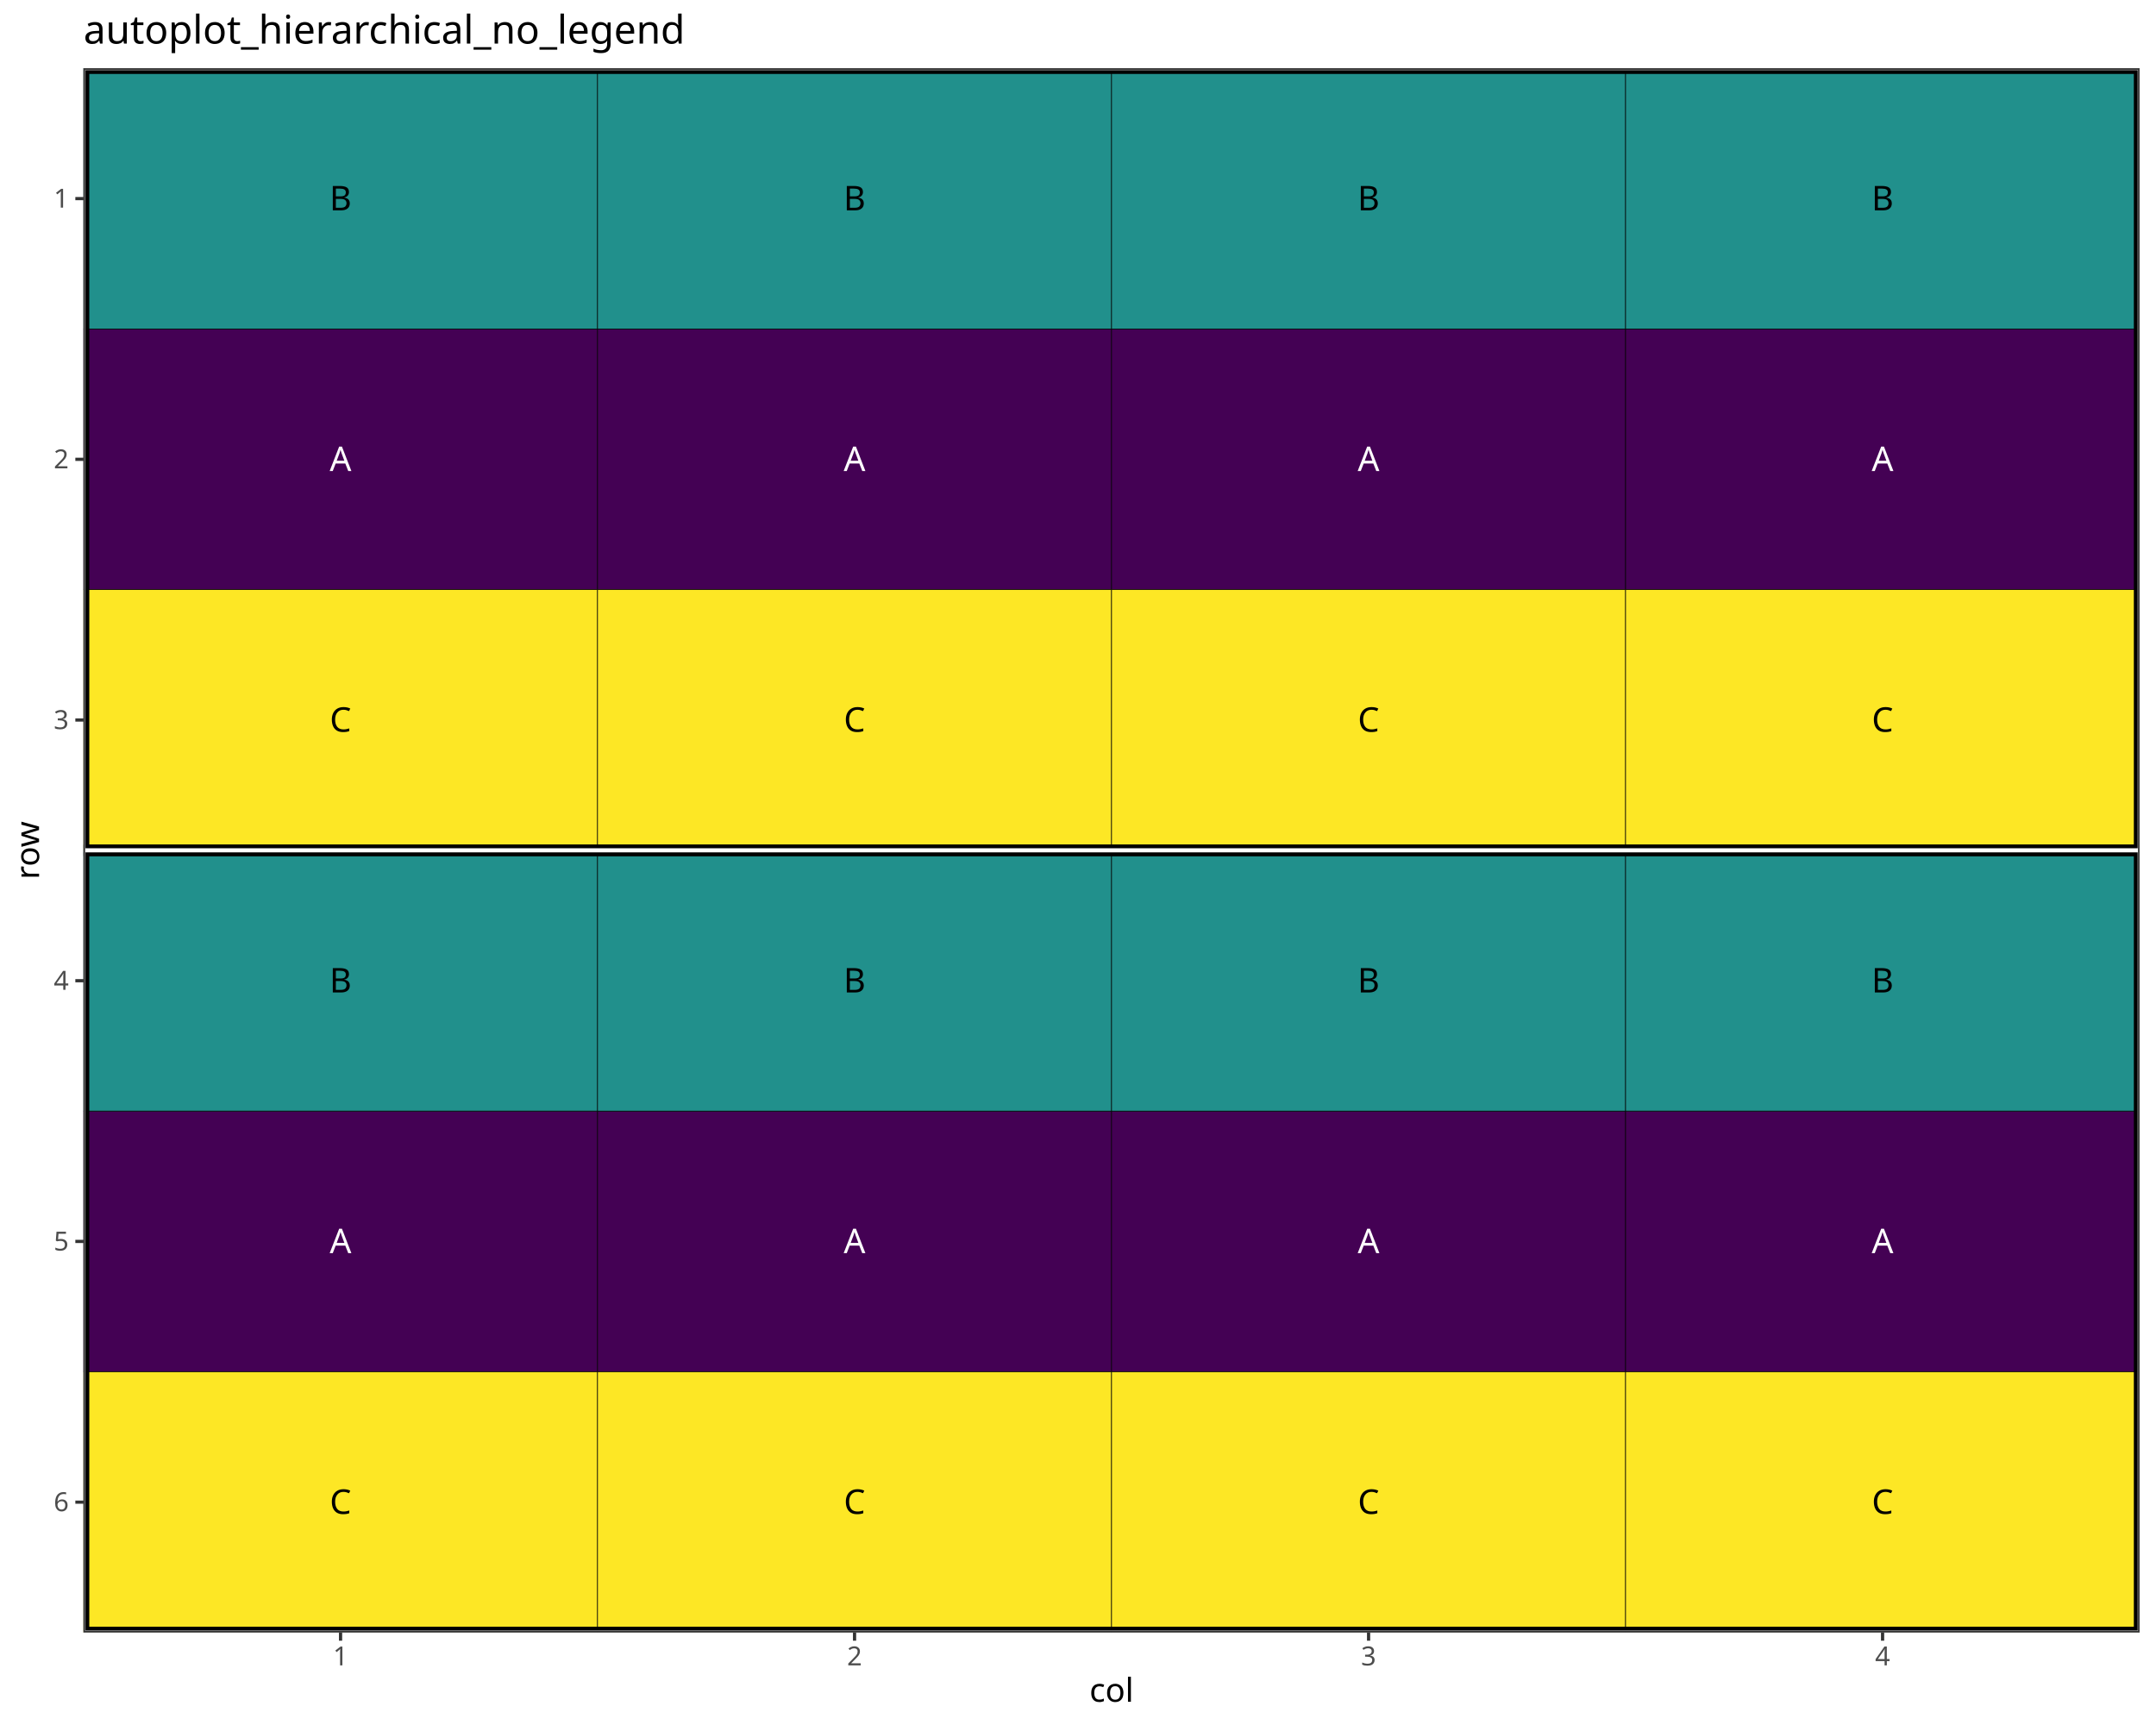
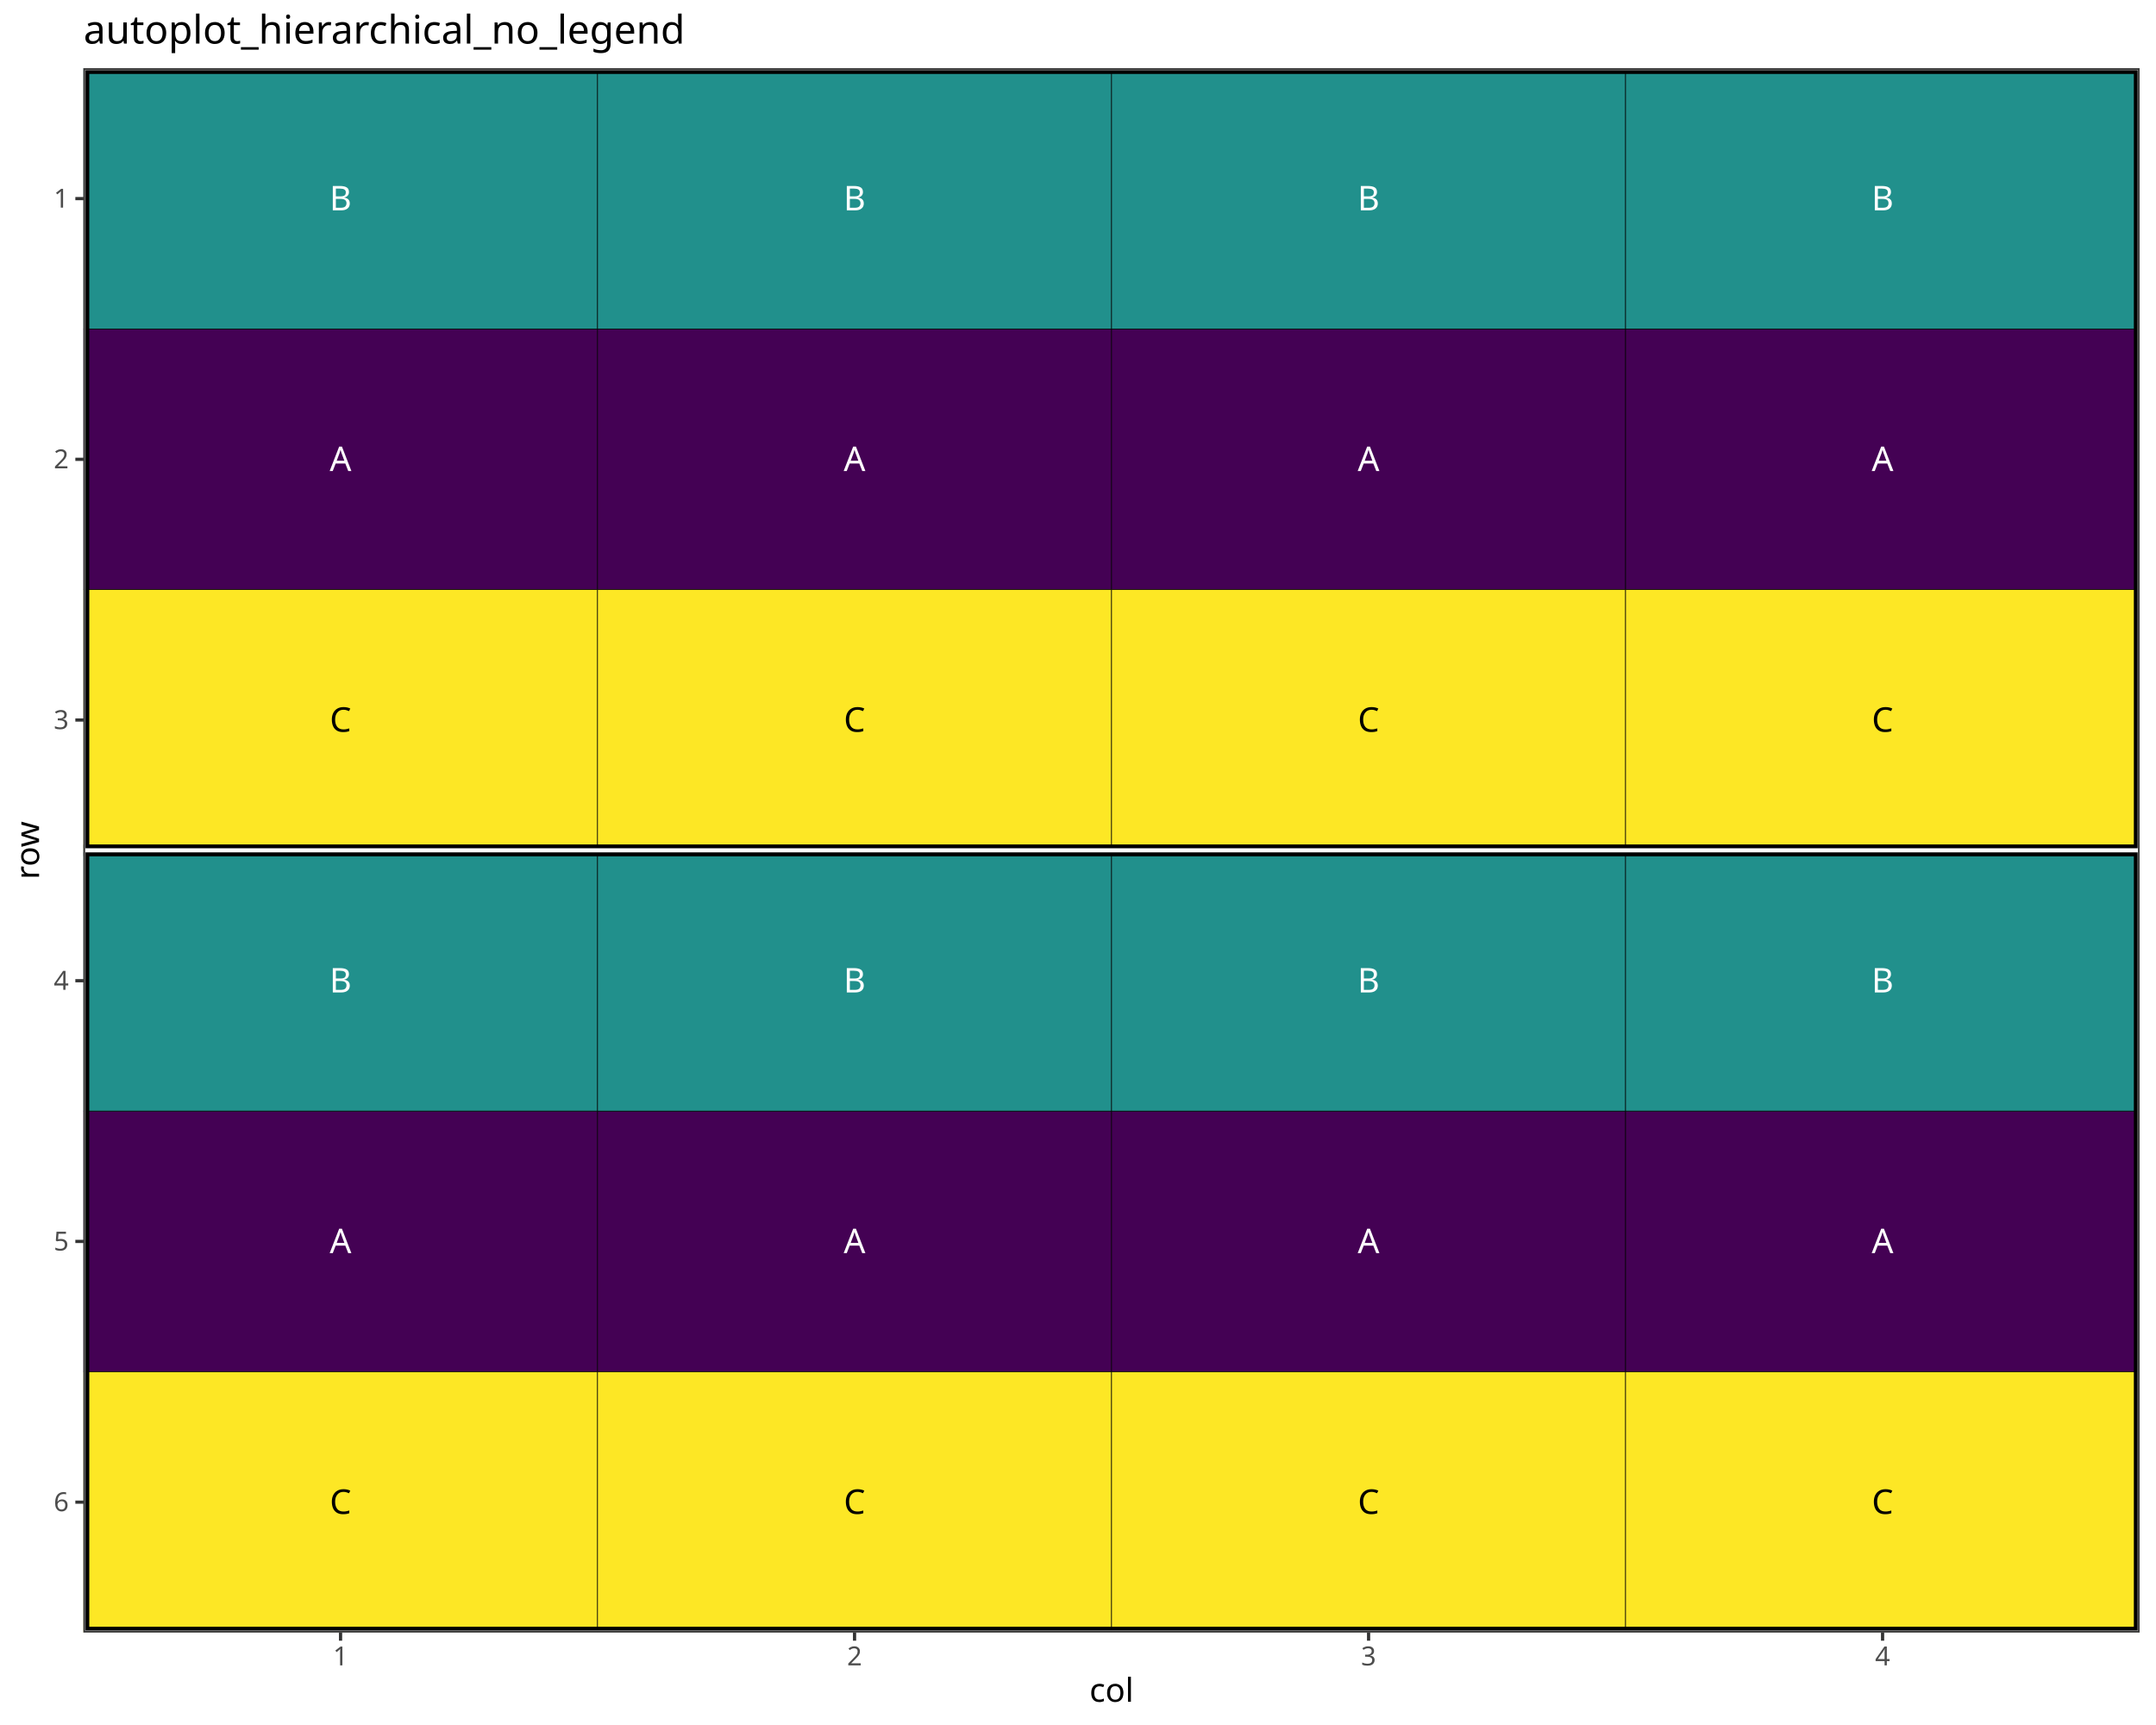
<svg xmlns="http://www.w3.org/2000/svg" class="svglite" data-engine-version="2.0" width="720.00pt" height="576.00pt" viewBox="0 0 720.00 576.00">
  <defs>
    <style type="text/css">
    .svglite line, .svglite polyline, .svglite polygon, .svglite path, .svglite rect, .svglite circle {
      fill: none;
      stroke: #000000;
      stroke-linecap: round;
      stroke-linejoin: round;
      stroke-miterlimit: 10.00;
    }
  </style>
  </defs>
  <rect width="100%" height="100%" style="stroke: none; fill: #FFFFFF;" />
  <defs>
    <clipPath id="cpMC4wMHw3MjAuMDB8MC4wMHw1NzYuMDA=">
      <rect x="0.00" y="0.00" width="720.00" height="576.00" />
    </clipPath>
  </defs>
  <g clip-path="url(#cpMC4wMHw3MjAuMDB8MC4wMHw1NzYuMDA=)">
    <rect x="0.00" y="0.00" width="720.00" height="576.00" style="stroke-width: 1.07; stroke: #FFFFFF; fill: #FFFFFF;" />
  </g>
  <defs>
    <clipPath id="cpMjcuOTB8NzE0LjUyfDIyLjc4fDU0NS4xMQ==">
      <rect x="27.90" y="22.78" width="686.62" height="522.33" />
    </clipPath>
  </defs>
  <g clip-path="url(#cpMjcuOTB8NzE0LjUyfDIyLjc4fDU0NS4xMQ==)">
    <rect x="27.90" y="22.78" width="686.62" height="522.33" style="stroke-width: 1.07; stroke: none; fill: #FFFFFF;" />
    <polyline points="27.90,22.78 714.52,22.78 " style="stroke-width: 0.53; stroke: #EBEBEB; stroke-linecap: butt;" />
    <polyline points="27.90,109.84 714.52,109.84 " style="stroke-width: 0.53; stroke: #EBEBEB; stroke-linecap: butt;" />
    <polyline points="27.90,196.89 714.52,196.89 " style="stroke-width: 0.53; stroke: #EBEBEB; stroke-linecap: butt;" />
    <polyline points="27.90,283.95 714.52,283.95 " style="stroke-width: 0.53; stroke: #EBEBEB; stroke-linecap: butt;" />
    <polyline points="27.90,371.00 714.52,371.00 " style="stroke-width: 0.53; stroke: #EBEBEB; stroke-linecap: butt;" />
    <polyline points="27.90,458.06 714.52,458.06 " style="stroke-width: 0.53; stroke: #EBEBEB; stroke-linecap: butt;" />
    <polyline points="27.90,545.11 714.52,545.11 " style="stroke-width: 0.53; stroke: #EBEBEB; stroke-linecap: butt;" />
    <polyline points="27.90,545.11 27.90,22.78 " style="stroke-width: 0.53; stroke: #EBEBEB; stroke-linecap: butt;" />
    <polyline points="199.55,545.11 199.55,22.78 " style="stroke-width: 0.53; stroke: #EBEBEB; stroke-linecap: butt;" />
    <polyline points="371.21,545.11 371.21,22.78 " style="stroke-width: 0.53; stroke: #EBEBEB; stroke-linecap: butt;" />
    <polyline points="542.87,545.11 542.87,22.78 " style="stroke-width: 0.53; stroke: #EBEBEB; stroke-linecap: butt;" />
    <polyline points="714.52,545.11 714.52,22.78 " style="stroke-width: 0.53; stroke: #EBEBEB; stroke-linecap: butt;" />
    <polyline points="27.90,66.31 714.52,66.31 " style="stroke-width: 1.07; stroke: #EBEBEB; stroke-linecap: butt;" />
    <polyline points="27.90,153.37 714.52,153.37 " style="stroke-width: 1.07; stroke: #EBEBEB; stroke-linecap: butt;" />
    <polyline points="27.90,240.42 714.52,240.42 " style="stroke-width: 1.07; stroke: #EBEBEB; stroke-linecap: butt;" />
    <polyline points="27.90,327.48 714.52,327.48 " style="stroke-width: 1.07; stroke: #EBEBEB; stroke-linecap: butt;" />
    <polyline points="27.90,414.53 714.52,414.53 " style="stroke-width: 1.07; stroke: #EBEBEB; stroke-linecap: butt;" />
    <polyline points="27.90,501.59 714.52,501.59 " style="stroke-width: 1.07; stroke: #EBEBEB; stroke-linecap: butt;" />
    <polyline points="113.73,545.11 113.73,22.78 " style="stroke-width: 1.07; stroke: #EBEBEB; stroke-linecap: butt;" />
    <polyline points="285.38,545.11 285.38,22.78 " style="stroke-width: 1.07; stroke: #EBEBEB; stroke-linecap: butt;" />
    <polyline points="457.04,545.11 457.04,22.78 " style="stroke-width: 1.07; stroke: #EBEBEB; stroke-linecap: butt;" />
    <polyline points="628.69,545.11 628.69,22.78 " style="stroke-width: 1.07; stroke: #EBEBEB; stroke-linecap: butt;" />
    <rect x="27.90" y="109.84" width="171.66" height="87.05" style="stroke-width: 0.21; stroke-linecap: butt; stroke-linejoin: miter; fill: #440154;" />
    <rect x="199.55" y="109.84" width="171.66" height="87.05" style="stroke-width: 0.21; stroke-linecap: butt; stroke-linejoin: miter; fill: #440154;" />
    <rect x="371.21" y="109.84" width="171.66" height="87.05" style="stroke-width: 0.21; stroke-linecap: butt; stroke-linejoin: miter; fill: #440154;" />
    <rect x="542.87" y="109.84" width="171.66" height="87.05" style="stroke-width: 0.21; stroke-linecap: butt; stroke-linejoin: miter; fill: #440154;" />
    <rect x="27.90" y="371.00" width="171.66" height="87.05" style="stroke-width: 0.21; stroke-linecap: butt; stroke-linejoin: miter; fill: #440154;" />
    <rect x="199.55" y="371.00" width="171.66" height="87.05" style="stroke-width: 0.21; stroke-linecap: butt; stroke-linejoin: miter; fill: #440154;" />
    <rect x="371.21" y="371.00" width="171.66" height="87.05" style="stroke-width: 0.21; stroke-linecap: butt; stroke-linejoin: miter; fill: #440154;" />
    <rect x="542.87" y="371.00" width="171.66" height="87.05" style="stroke-width: 0.21; stroke-linecap: butt; stroke-linejoin: miter; fill: #440154;" />
    <rect x="27.90" y="22.78" width="171.66" height="87.05" style="stroke-width: 0.21; stroke-linecap: butt; stroke-linejoin: miter; fill: #21908C;" />
    <rect x="199.55" y="22.78" width="171.66" height="87.05" style="stroke-width: 0.21; stroke-linecap: butt; stroke-linejoin: miter; fill: #21908C;" />
    <rect x="371.21" y="22.78" width="171.66" height="87.05" style="stroke-width: 0.21; stroke-linecap: butt; stroke-linejoin: miter; fill: #21908C;" />
    <rect x="542.87" y="22.78" width="171.66" height="87.05" style="stroke-width: 0.21; stroke-linecap: butt; stroke-linejoin: miter; fill: #21908C;" />
    <rect x="27.90" y="283.95" width="171.66" height="87.05" style="stroke-width: 0.21; stroke-linecap: butt; stroke-linejoin: miter; fill: #21908C;" />
    <rect x="199.55" y="283.95" width="171.66" height="87.05" style="stroke-width: 0.21; stroke-linecap: butt; stroke-linejoin: miter; fill: #21908C;" />
    <rect x="371.21" y="283.95" width="171.66" height="87.05" style="stroke-width: 0.21; stroke-linecap: butt; stroke-linejoin: miter; fill: #21908C;" />
    <rect x="542.87" y="283.95" width="171.66" height="87.05" style="stroke-width: 0.21; stroke-linecap: butt; stroke-linejoin: miter; fill: #21908C;" />
    <rect x="27.90" y="196.89" width="171.66" height="87.05" style="stroke-width: 0.21; stroke-linecap: butt; stroke-linejoin: miter; fill: #FDE725;" />
    <rect x="199.55" y="196.89" width="171.66" height="87.05" style="stroke-width: 0.21; stroke-linecap: butt; stroke-linejoin: miter; fill: #FDE725;" />
    <rect x="371.21" y="196.89" width="171.66" height="87.05" style="stroke-width: 0.21; stroke-linecap: butt; stroke-linejoin: miter; fill: #FDE725;" />
    <rect x="542.87" y="196.89" width="171.66" height="87.05" style="stroke-width: 0.21; stroke-linecap: butt; stroke-linejoin: miter; fill: #FDE725;" />
    <rect x="27.90" y="458.06" width="171.66" height="87.05" style="stroke-width: 0.21; stroke-linecap: butt; stroke-linejoin: miter; fill: #FDE725;" />
    <rect x="199.55" y="458.06" width="171.66" height="87.05" style="stroke-width: 0.21; stroke-linecap: butt; stroke-linejoin: miter; fill: #FDE725;" />
    <rect x="371.21" y="458.06" width="171.66" height="87.05" style="stroke-width: 0.21; stroke-linecap: butt; stroke-linejoin: miter; fill: #FDE725;" />
    <rect x="542.87" y="458.06" width="171.66" height="87.05" style="stroke-width: 0.21; stroke-linecap: butt; stroke-linejoin: miter; fill: #FDE725;" />
    <text x="113.73" y="157.28" text-anchor="middle" style="font-size: 11.38px; fill: #FFFFFF; font-family: sans;" textLength="7.59px" lengthAdjust="spacingAndGlyphs">A</text>
    <text x="285.38" y="157.28" text-anchor="middle" style="font-size: 11.38px; fill: #FFFFFF; font-family: sans;" textLength="7.59px" lengthAdjust="spacingAndGlyphs">A</text>
    <text x="457.04" y="157.28" text-anchor="middle" style="font-size: 11.38px; fill: #FFFFFF; font-family: sans;" textLength="7.59px" lengthAdjust="spacingAndGlyphs">A</text>
    <text x="628.69" y="157.28" text-anchor="middle" style="font-size: 11.38px; fill: #FFFFFF; font-family: sans;" textLength="7.59px" lengthAdjust="spacingAndGlyphs">A</text>
    <text x="113.73" y="418.45" text-anchor="middle" style="font-size: 11.38px; fill: #FFFFFF; font-family: sans;" textLength="7.59px" lengthAdjust="spacingAndGlyphs">A</text>
    <text x="285.38" y="418.45" text-anchor="middle" style="font-size: 11.38px; fill: #FFFFFF; font-family: sans;" textLength="7.59px" lengthAdjust="spacingAndGlyphs">A</text>
    <text x="457.04" y="418.45" text-anchor="middle" style="font-size: 11.38px; fill: #FFFFFF; font-family: sans;" textLength="7.59px" lengthAdjust="spacingAndGlyphs">A</text>
    <text x="628.69" y="418.45" text-anchor="middle" style="font-size: 11.38px; fill: #FFFFFF; font-family: sans;" textLength="7.59px" lengthAdjust="spacingAndGlyphs">A</text>
-     <text x="113.73" y="70.23" text-anchor="middle" style="font-size: 11.38px; font-family: sans;" textLength="7.59px" lengthAdjust="spacingAndGlyphs">B</text>
-     <text x="285.38" y="70.23" text-anchor="middle" style="font-size: 11.38px; font-family: sans;" textLength="7.59px" lengthAdjust="spacingAndGlyphs">B</text>
-     <text x="457.04" y="70.23" text-anchor="middle" style="font-size: 11.38px; font-family: sans;" textLength="7.59px" lengthAdjust="spacingAndGlyphs">B</text>
-     <text x="628.69" y="70.23" text-anchor="middle" style="font-size: 11.38px; font-family: sans;" textLength="7.59px" lengthAdjust="spacingAndGlyphs">B</text>
-     <text x="113.73" y="331.39" text-anchor="middle" style="font-size: 11.38px; font-family: sans;" textLength="7.59px" lengthAdjust="spacingAndGlyphs">B</text>
-     <text x="285.38" y="331.39" text-anchor="middle" style="font-size: 11.38px; font-family: sans;" textLength="7.59px" lengthAdjust="spacingAndGlyphs">B</text>
-     <text x="457.04" y="331.39" text-anchor="middle" style="font-size: 11.38px; font-family: sans;" textLength="7.59px" lengthAdjust="spacingAndGlyphs">B</text>
-     <text x="628.69" y="331.39" text-anchor="middle" style="font-size: 11.38px; font-family: sans;" textLength="7.59px" lengthAdjust="spacingAndGlyphs">B</text>
+     <text x="113.73" y="70.23" text-anchor="middle" style="font-size: 11.38px; fill: #FFFFFF; font-family: sans;" textLength="7.59px" lengthAdjust="spacingAndGlyphs">B</text>
+     <text x="285.38" y="70.23" text-anchor="middle" style="font-size: 11.38px; fill: #FFFFFF; font-family: sans;" textLength="7.59px" lengthAdjust="spacingAndGlyphs">B</text>
+     <text x="457.04" y="70.23" text-anchor="middle" style="font-size: 11.38px; fill: #FFFFFF; font-family: sans;" textLength="7.59px" lengthAdjust="spacingAndGlyphs">B</text>
+     <text x="628.69" y="70.23" text-anchor="middle" style="font-size: 11.38px; fill: #FFFFFF; font-family: sans;" textLength="7.59px" lengthAdjust="spacingAndGlyphs">B</text>
+     <text x="113.73" y="331.39" text-anchor="middle" style="font-size: 11.38px; fill: #FFFFFF; font-family: sans;" textLength="7.59px" lengthAdjust="spacingAndGlyphs">B</text>
+     <text x="285.38" y="331.39" text-anchor="middle" style="font-size: 11.38px; fill: #FFFFFF; font-family: sans;" textLength="7.59px" lengthAdjust="spacingAndGlyphs">B</text>
+     <text x="457.04" y="331.39" text-anchor="middle" style="font-size: 11.38px; fill: #FFFFFF; font-family: sans;" textLength="7.59px" lengthAdjust="spacingAndGlyphs">B</text>
+     <text x="628.69" y="331.39" text-anchor="middle" style="font-size: 11.38px; fill: #FFFFFF; font-family: sans;" textLength="7.59px" lengthAdjust="spacingAndGlyphs">B</text>
    <text x="113.73" y="244.34" text-anchor="middle" style="font-size: 11.38px; font-family: sans;" textLength="8.22px" lengthAdjust="spacingAndGlyphs">C</text>
    <text x="285.38" y="244.34" text-anchor="middle" style="font-size: 11.38px; font-family: sans;" textLength="8.22px" lengthAdjust="spacingAndGlyphs">C</text>
    <text x="457.04" y="244.34" text-anchor="middle" style="font-size: 11.38px; font-family: sans;" textLength="8.22px" lengthAdjust="spacingAndGlyphs">C</text>
    <text x="628.69" y="244.34" text-anchor="middle" style="font-size: 11.38px; font-family: sans;" textLength="8.22px" lengthAdjust="spacingAndGlyphs">C</text>
    <text x="113.73" y="505.50" text-anchor="middle" style="font-size: 11.38px; font-family: sans;" textLength="8.22px" lengthAdjust="spacingAndGlyphs">C</text>
    <text x="285.38" y="505.50" text-anchor="middle" style="font-size: 11.38px; font-family: sans;" textLength="8.22px" lengthAdjust="spacingAndGlyphs">C</text>
    <text x="457.04" y="505.50" text-anchor="middle" style="font-size: 11.38px; font-family: sans;" textLength="8.22px" lengthAdjust="spacingAndGlyphs">C</text>
    <text x="628.69" y="505.50" text-anchor="middle" style="font-size: 11.38px; font-family: sans;" textLength="8.22px" lengthAdjust="spacingAndGlyphs">C</text>
    <rect x="27.90" y="22.78" width="686.62" height="261.16" style="stroke-width: 3.84; stroke-linecap: butt; stroke-linejoin: miter;" />
    <rect x="27.90" y="283.95" width="686.62" height="261.16" style="stroke-width: 3.84; stroke-linecap: butt; stroke-linejoin: miter;" />
    <rect x="27.90" y="22.78" width="686.62" height="261.16" style="stroke-width: 1.28; stroke: #FFFFFF; stroke-linecap: butt; stroke-linejoin: miter;" />
    <rect x="27.90" y="283.95" width="686.62" height="261.16" style="stroke-width: 1.28; stroke: #FFFFFF; stroke-linecap: butt; stroke-linejoin: miter;" />
    <rect x="27.90" y="22.78" width="686.62" height="522.33" style="stroke-width: 1.07; stroke: #333333;" />
  </g>
  <g clip-path="url(#cpMC4wMHw3MjAuMDB8MC4wMHw1NzYuMDA=)">
    <text x="22.97" y="69.34" text-anchor="end" style="font-size: 8.80px; fill: #4D4D4D; font-family: sans;" textLength="4.89px" lengthAdjust="spacingAndGlyphs">1</text>
    <text x="22.97" y="156.39" text-anchor="end" style="font-size: 8.80px; fill: #4D4D4D; font-family: sans;" textLength="4.89px" lengthAdjust="spacingAndGlyphs">2</text>
    <text x="22.97" y="243.45" text-anchor="end" style="font-size: 8.80px; fill: #4D4D4D; font-family: sans;" textLength="4.89px" lengthAdjust="spacingAndGlyphs">3</text>
    <text x="22.97" y="330.50" text-anchor="end" style="font-size: 8.80px; fill: #4D4D4D; font-family: sans;" textLength="4.89px" lengthAdjust="spacingAndGlyphs">4</text>
    <text x="22.97" y="417.56" text-anchor="end" style="font-size: 8.80px; fill: #4D4D4D; font-family: sans;" textLength="4.89px" lengthAdjust="spacingAndGlyphs">5</text>
    <text x="22.97" y="504.61" text-anchor="end" style="font-size: 8.80px; fill: #4D4D4D; font-family: sans;" textLength="4.89px" lengthAdjust="spacingAndGlyphs">6</text>
    <polyline points="25.16,66.31 27.90,66.31 " style="stroke-width: 1.07; stroke: #333333; stroke-linecap: butt;" />
    <polyline points="25.16,153.37 27.90,153.37 " style="stroke-width: 1.07; stroke: #333333; stroke-linecap: butt;" />
    <polyline points="25.16,240.42 27.90,240.42 " style="stroke-width: 1.07; stroke: #333333; stroke-linecap: butt;" />
    <polyline points="25.16,327.48 27.90,327.48 " style="stroke-width: 1.07; stroke: #333333; stroke-linecap: butt;" />
    <polyline points="25.16,414.53 27.90,414.53 " style="stroke-width: 1.07; stroke: #333333; stroke-linecap: butt;" />
    <polyline points="25.16,501.59 27.90,501.59 " style="stroke-width: 1.07; stroke: #333333; stroke-linecap: butt;" />
    <polyline points="113.73,547.85 113.73,545.11 " style="stroke-width: 1.07; stroke: #333333; stroke-linecap: butt;" />
    <polyline points="285.38,547.85 285.38,545.11 " style="stroke-width: 1.07; stroke: #333333; stroke-linecap: butt;" />
    <polyline points="457.04,547.85 457.04,545.11 " style="stroke-width: 1.07; stroke: #333333; stroke-linecap: butt;" />
    <polyline points="628.69,547.85 628.69,545.11 " style="stroke-width: 1.07; stroke: #333333; stroke-linecap: butt;" />
    <text x="113.73" y="556.10" text-anchor="middle" style="font-size: 8.80px; fill: #4D4D4D; font-family: sans;" textLength="4.89px" lengthAdjust="spacingAndGlyphs">1</text>
    <text x="285.38" y="556.10" text-anchor="middle" style="font-size: 8.80px; fill: #4D4D4D; font-family: sans;" textLength="4.89px" lengthAdjust="spacingAndGlyphs">2</text>
    <text x="457.04" y="556.10" text-anchor="middle" style="font-size: 8.80px; fill: #4D4D4D; font-family: sans;" textLength="4.89px" lengthAdjust="spacingAndGlyphs">3</text>
    <text x="628.69" y="556.10" text-anchor="middle" style="font-size: 8.80px; fill: #4D4D4D; font-family: sans;" textLength="4.89px" lengthAdjust="spacingAndGlyphs">4</text>
    <text x="371.21" y="568.24" text-anchor="middle" style="font-size: 11.00px; font-family: sans;" textLength="14.06px" lengthAdjust="spacingAndGlyphs">col</text>
    <text transform="translate(13.05,283.95) rotate(-90)" text-anchor="middle" style="font-size: 11.00px; font-family: sans;" textLength="17.73px" lengthAdjust="spacingAndGlyphs">row</text>
    <text x="27.90" y="14.56" style="font-size: 13.20px; font-family: sans;" textLength="190.82px" lengthAdjust="spacingAndGlyphs">autoplot_hierarchical_no_legend</text>
  </g>
</svg>
